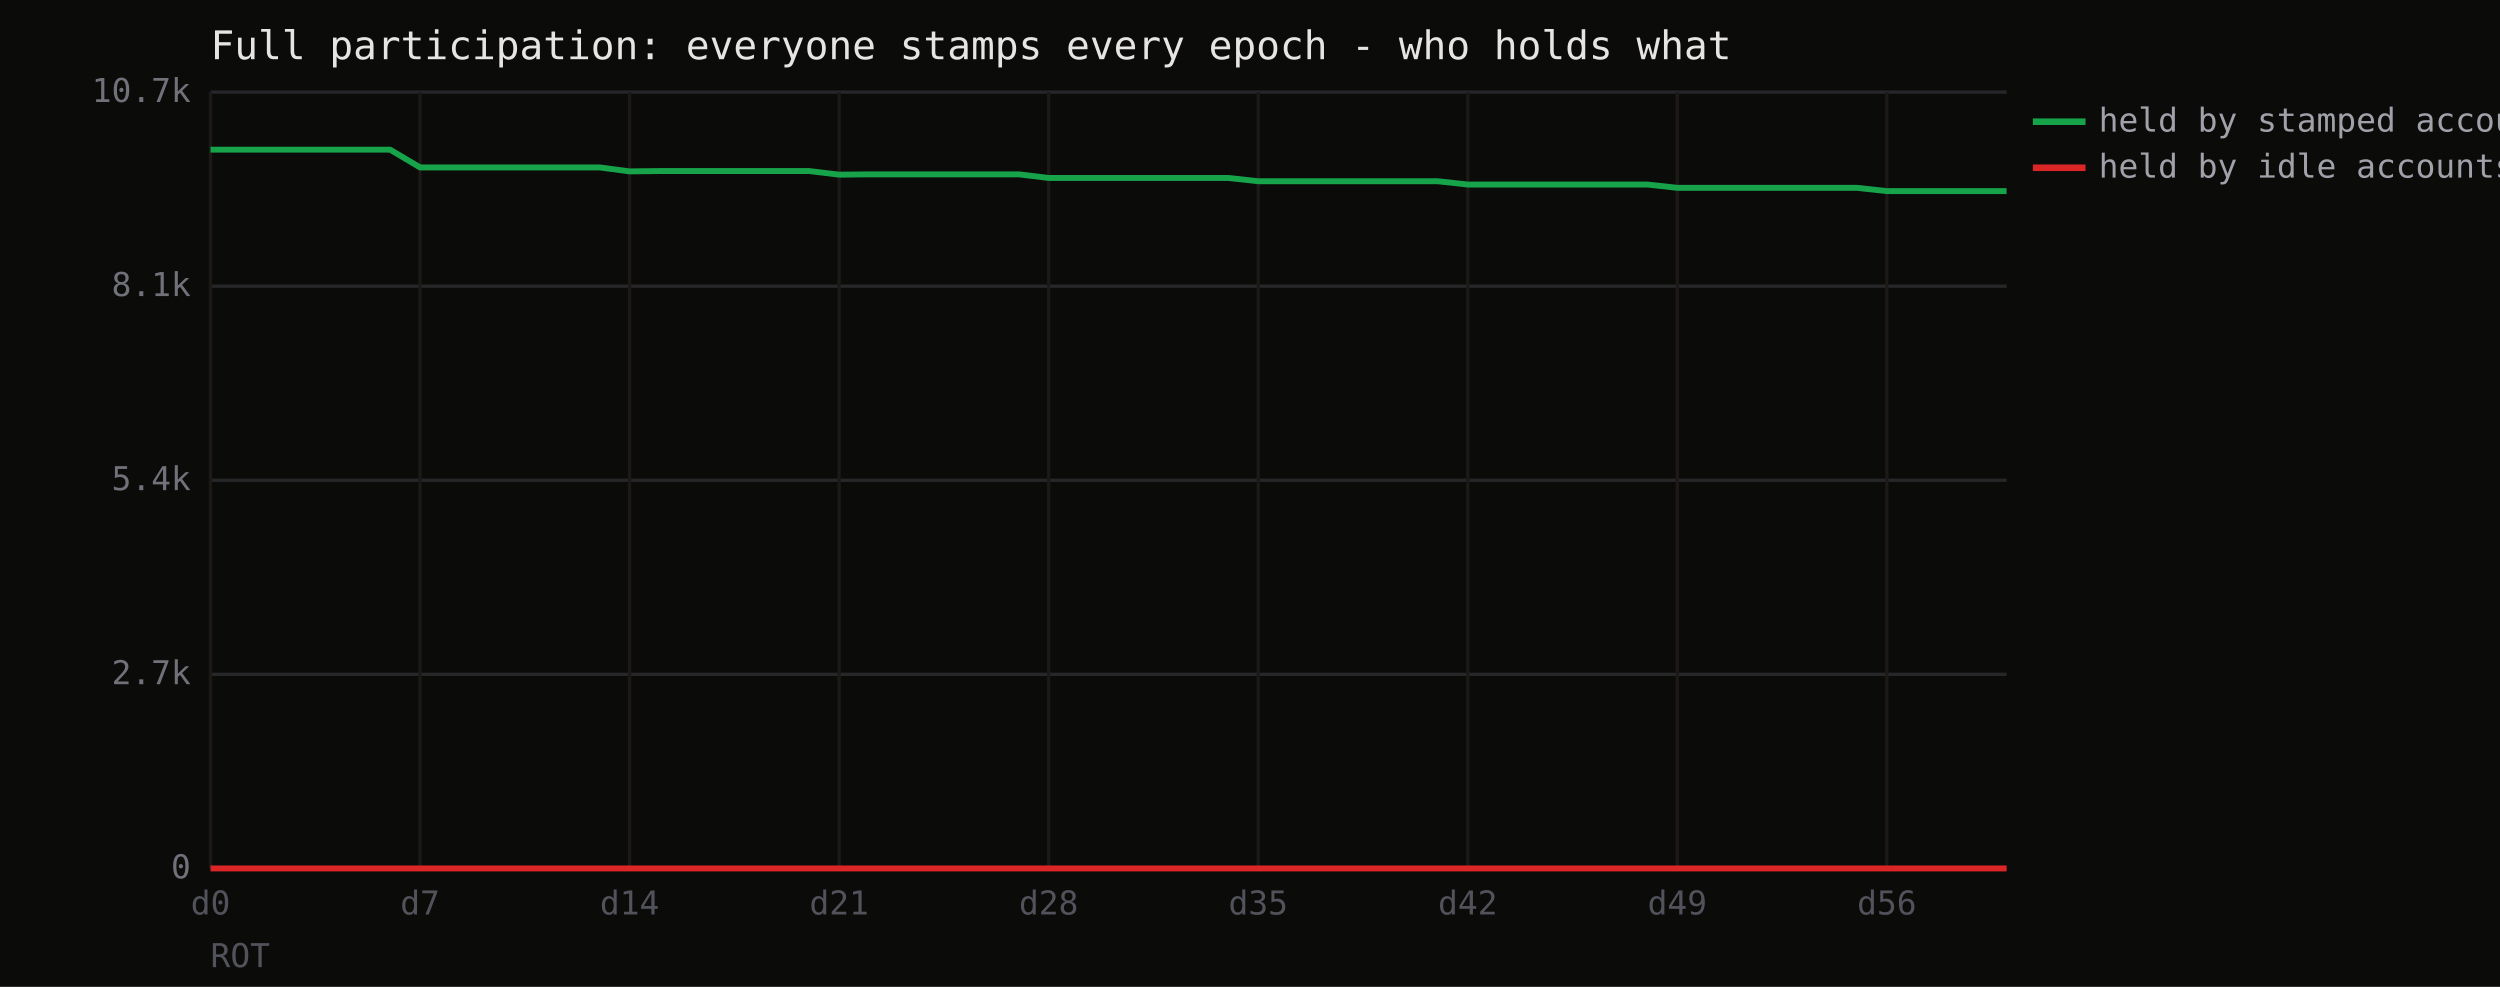
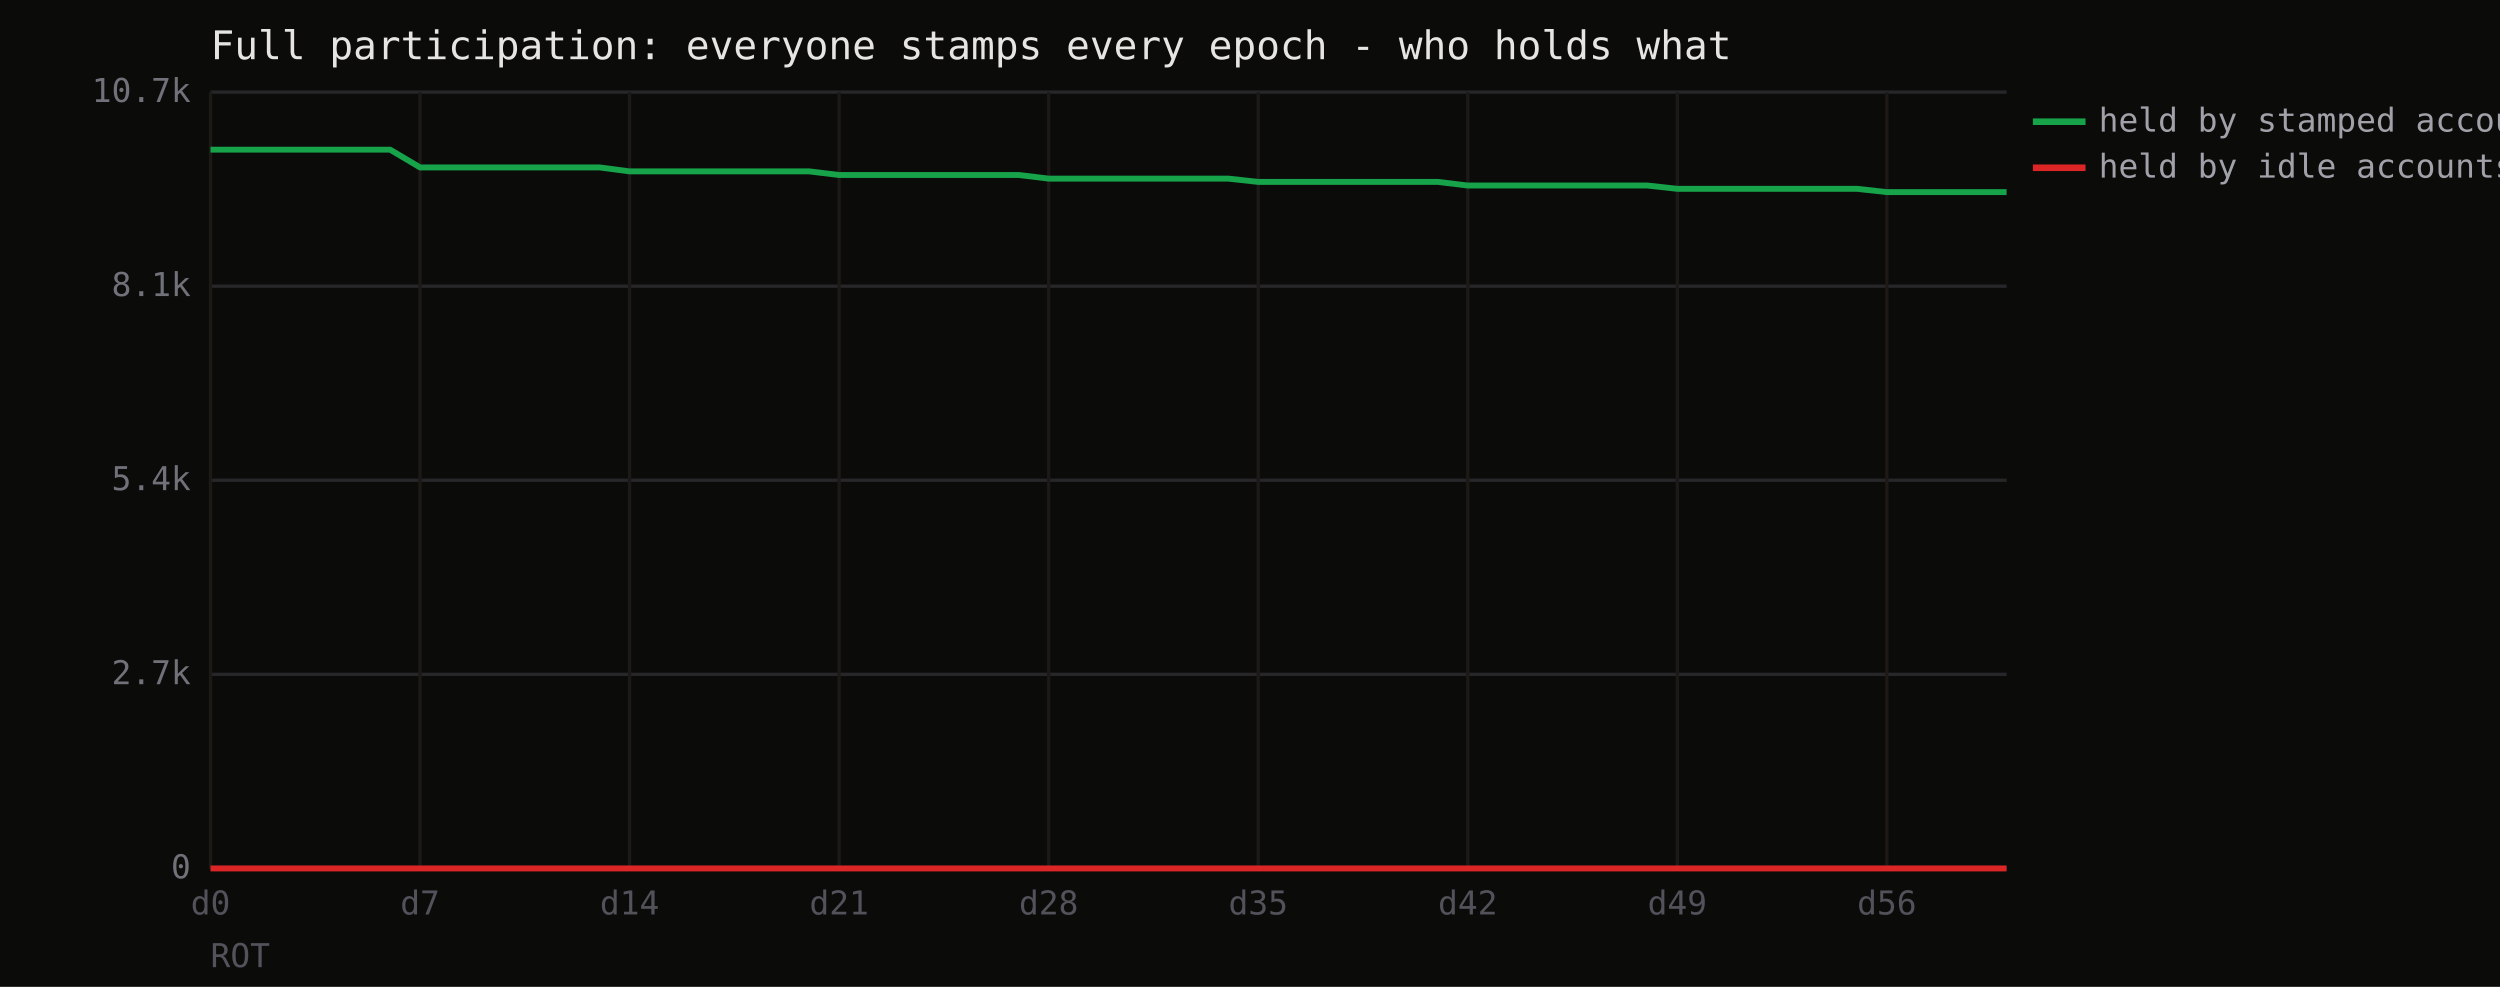
<svg xmlns="http://www.w3.org/2000/svg" viewBox="0 0 760 300" font-family="IBM Plex Mono, ui-monospace, monospace" font-size="10">
  <rect width="760" height="300" fill="#0b0b0a" />
  <text x="64" y="18" fill="#e7e5e4" font-size="12">Full participation: everyone stamps every epoch - who holds what</text>
  <line x1="64" y1="264.0" x2="610" y2="264.0" stroke="#27272a" stroke-width="1" />
  <text x="58" y="267.0" fill="#71717a" text-anchor="end">0</text>
  <line x1="64" y1="205.0" x2="610" y2="205.0" stroke="#27272a" stroke-width="1" />
  <text x="58" y="208.0" fill="#71717a" text-anchor="end">2.7k</text>
  <line x1="64" y1="146.0" x2="610" y2="146.0" stroke="#27272a" stroke-width="1" />
  <text x="58" y="149.0" fill="#71717a" text-anchor="end">5.4k</text>
  <line x1="64" y1="87.0" x2="610" y2="87.0" stroke="#27272a" stroke-width="1" />
  <text x="58" y="90.0" fill="#71717a" text-anchor="end">8.1k</text>
  <line x1="64" y1="28.0" x2="610" y2="28.0" stroke="#27272a" stroke-width="1" />
  <text x="58" y="31.0" fill="#71717a" text-anchor="end">10.7k</text>
  <line x1="64.0" y1="28" x2="64.0" y2="264" stroke="#1c1917" stroke-width="1" />
  <text x="64.0" y="278" fill="#52525b" text-anchor="middle">d0</text>
  <line x1="127.7" y1="28" x2="127.7" y2="264" stroke="#1c1917" stroke-width="1" />
  <text x="127.7" y="278" fill="#52525b" text-anchor="middle">d7</text>
  <line x1="191.4" y1="28" x2="191.4" y2="264" stroke="#1c1917" stroke-width="1" />
  <text x="191.4" y="278" fill="#52525b" text-anchor="middle">d14</text>
  <line x1="255.1" y1="28" x2="255.1" y2="264" stroke="#1c1917" stroke-width="1" />
  <text x="255.1" y="278" fill="#52525b" text-anchor="middle">d21</text>
  <line x1="318.8" y1="28" x2="318.8" y2="264" stroke="#1c1917" stroke-width="1" />
  <text x="318.8" y="278" fill="#52525b" text-anchor="middle">d28</text>
  <line x1="382.5" y1="28" x2="382.5" y2="264" stroke="#1c1917" stroke-width="1" />
  <text x="382.5" y="278" fill="#52525b" text-anchor="middle">d35</text>
  <line x1="446.2" y1="28" x2="446.2" y2="264" stroke="#1c1917" stroke-width="1" />
  <text x="446.2" y="278" fill="#52525b" text-anchor="middle">d42</text>
  <line x1="509.9" y1="28" x2="509.9" y2="264" stroke="#1c1917" stroke-width="1" />
  <text x="509.9" y="278" fill="#52525b" text-anchor="middle">d49</text>
  <line x1="573.6" y1="28" x2="573.6" y2="264" stroke="#1c1917" stroke-width="1" />
  <text x="573.6" y="278" fill="#52525b" text-anchor="middle">d56</text>
-   <polyline points="64.0,45.5 73.1,45.5 82.2,45.5 91.3,45.5 100.4,45.5 109.5,45.5 118.6,45.5 127.7,50.9 136.8,50.9 145.9,50.9 155.0,50.9 164.1,50.9 173.2,50.9 182.3,50.9 191.4,52.1 200.5,52.0 209.6,52.0 218.7,52.0 227.8,52.0 236.9,52.0 246.0,52.0 255.1,53.1 264.2,53.0 273.3,53.0 282.4,53.0 291.5,53.0 300.6,53.0 309.7,53.0 318.8,54.1 327.9,54.1 337.0,54.1 346.1,54.1 355.2,54.1 364.3,54.1 373.4,54.1 382.5,55.1 391.6,55.1 400.7,55.1 409.8,55.1 418.9,55.1 428.0,55.1 437.1,55.1 446.2,56.1 455.3,56.1 464.4,56.1 473.5,56.1 482.6,56.1 491.7,56.1 500.8,56.1 509.9,57.1 519.0,57.1 528.1,57.1 537.2,57.1 546.3,57.1 555.4,57.1 564.5,57.1 573.6,58.1 582.7,58.1 591.8,58.1 600.9,58.1 610.0,58.1" fill="none" stroke="#16a34a" stroke-width="1.8" stroke-linejoin="round" />
+   <polyline points="64.0,45.5 73.1,45.5 82.2,45.5 91.3,45.5 100.4,45.5 109.5,45.5 118.6,45.5 127.7,50.9 136.8,50.9 145.9,50.9 155.0,50.9 164.1,50.9 173.2,50.9 182.3,50.9 191.4,52.1 200.5,52.1 209.6,52.1 218.7,52.1 227.8,52.1 236.9,52.1 246.0,52.1 255.1,53.2 264.2,53.2 273.3,53.2 282.4,53.2 291.5,53.2 300.6,53.2 309.7,53.2 318.8,54.3 327.9,54.3 337.0,54.3 346.1,54.3 355.2,54.3 364.3,54.3 373.4,54.3 382.5,55.3 391.6,55.3 400.7,55.3 409.8,55.3 418.9,55.3 428.0,55.3 437.1,55.3 446.2,56.4 455.3,56.4 464.4,56.4 473.5,56.4 482.6,56.4 491.7,56.4 500.8,56.4 509.9,57.4 519.0,57.4 528.1,57.4 537.2,57.4 546.3,57.4 555.4,57.4 564.5,57.4 573.6,58.4 582.7,58.4 591.8,58.4 600.9,58.4 610.0,58.4" fill="none" stroke="#16a34a" stroke-width="1.8" stroke-linejoin="round" />
  <line x1="618" y1="37" x2="634" y2="37" stroke="#16a34a" stroke-width="2" />
  <text x="638" y="40" fill="#a1a1aa">held by stamped accounts</text>
  <polyline points="64.0,264.0 73.1,264.0 82.2,264.0 91.3,264.0 100.4,264.0 109.5,264.0 118.6,264.0 127.7,264.0 136.8,264.0 145.9,264.0 155.0,264.0 164.1,264.0 173.2,264.0 182.3,264.0 191.4,264.0 200.5,264.0 209.6,264.0 218.7,264.0 227.8,264.0 236.9,264.0 246.0,264.0 255.1,264.0 264.2,264.0 273.3,264.0 282.4,264.0 291.5,264.0 300.6,264.0 309.7,264.0 318.8,264.0 327.9,264.0 337.0,264.0 346.1,264.0 355.2,264.0 364.3,264.0 373.4,264.0 382.5,264.0 391.6,264.0 400.7,264.0 409.8,264.0 418.9,264.0 428.0,264.0 437.1,264.0 446.2,264.0 455.3,264.0 464.4,264.0 473.5,264.0 482.6,264.0 491.7,264.0 500.8,264.0 509.9,264.0 519.0,264.0 528.1,264.0 537.2,264.0 546.3,264.0 555.4,264.0 564.5,264.0 573.6,264.0 582.7,264.0 591.8,264.0 600.9,264.0 610.0,264.0" fill="none" stroke="#dc2626" stroke-width="1.8" stroke-linejoin="round" />
  <line x1="618" y1="51" x2="634" y2="51" stroke="#dc2626" stroke-width="2" />
  <text x="638" y="54" fill="#a1a1aa">held by idle accounts</text>
  <text x="64" y="294" fill="#52525b">ROT</text>
</svg>
